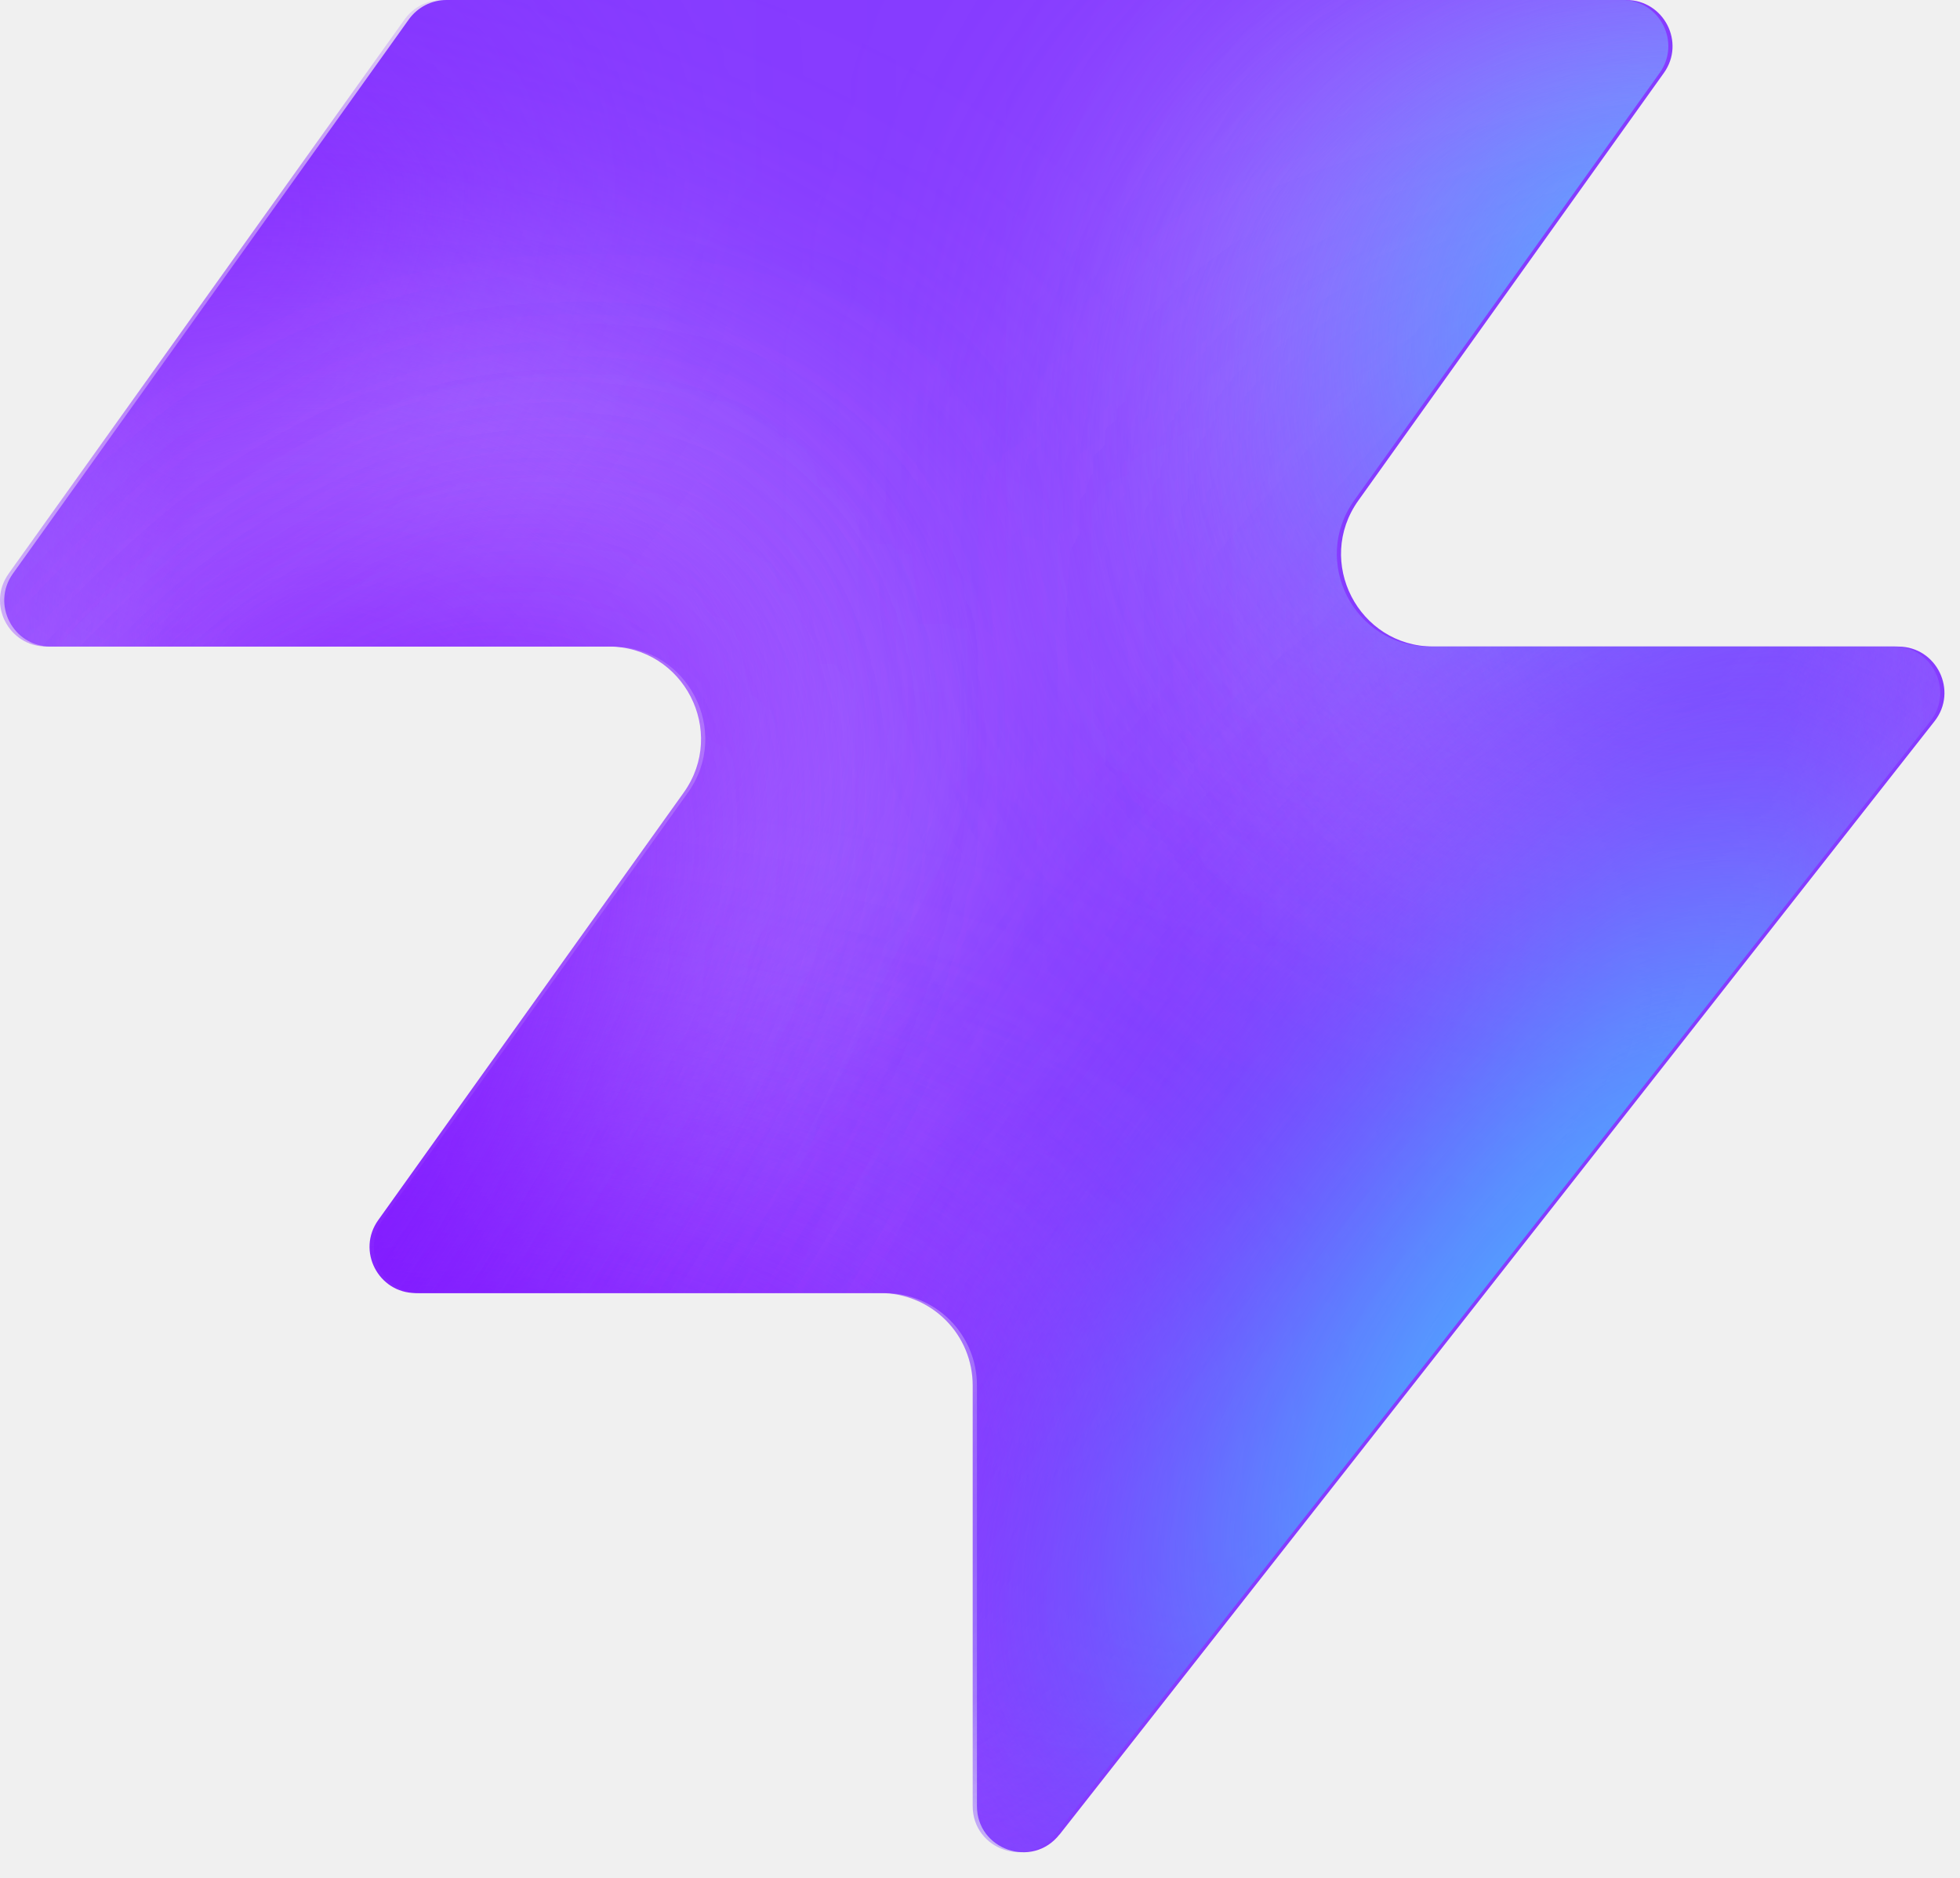
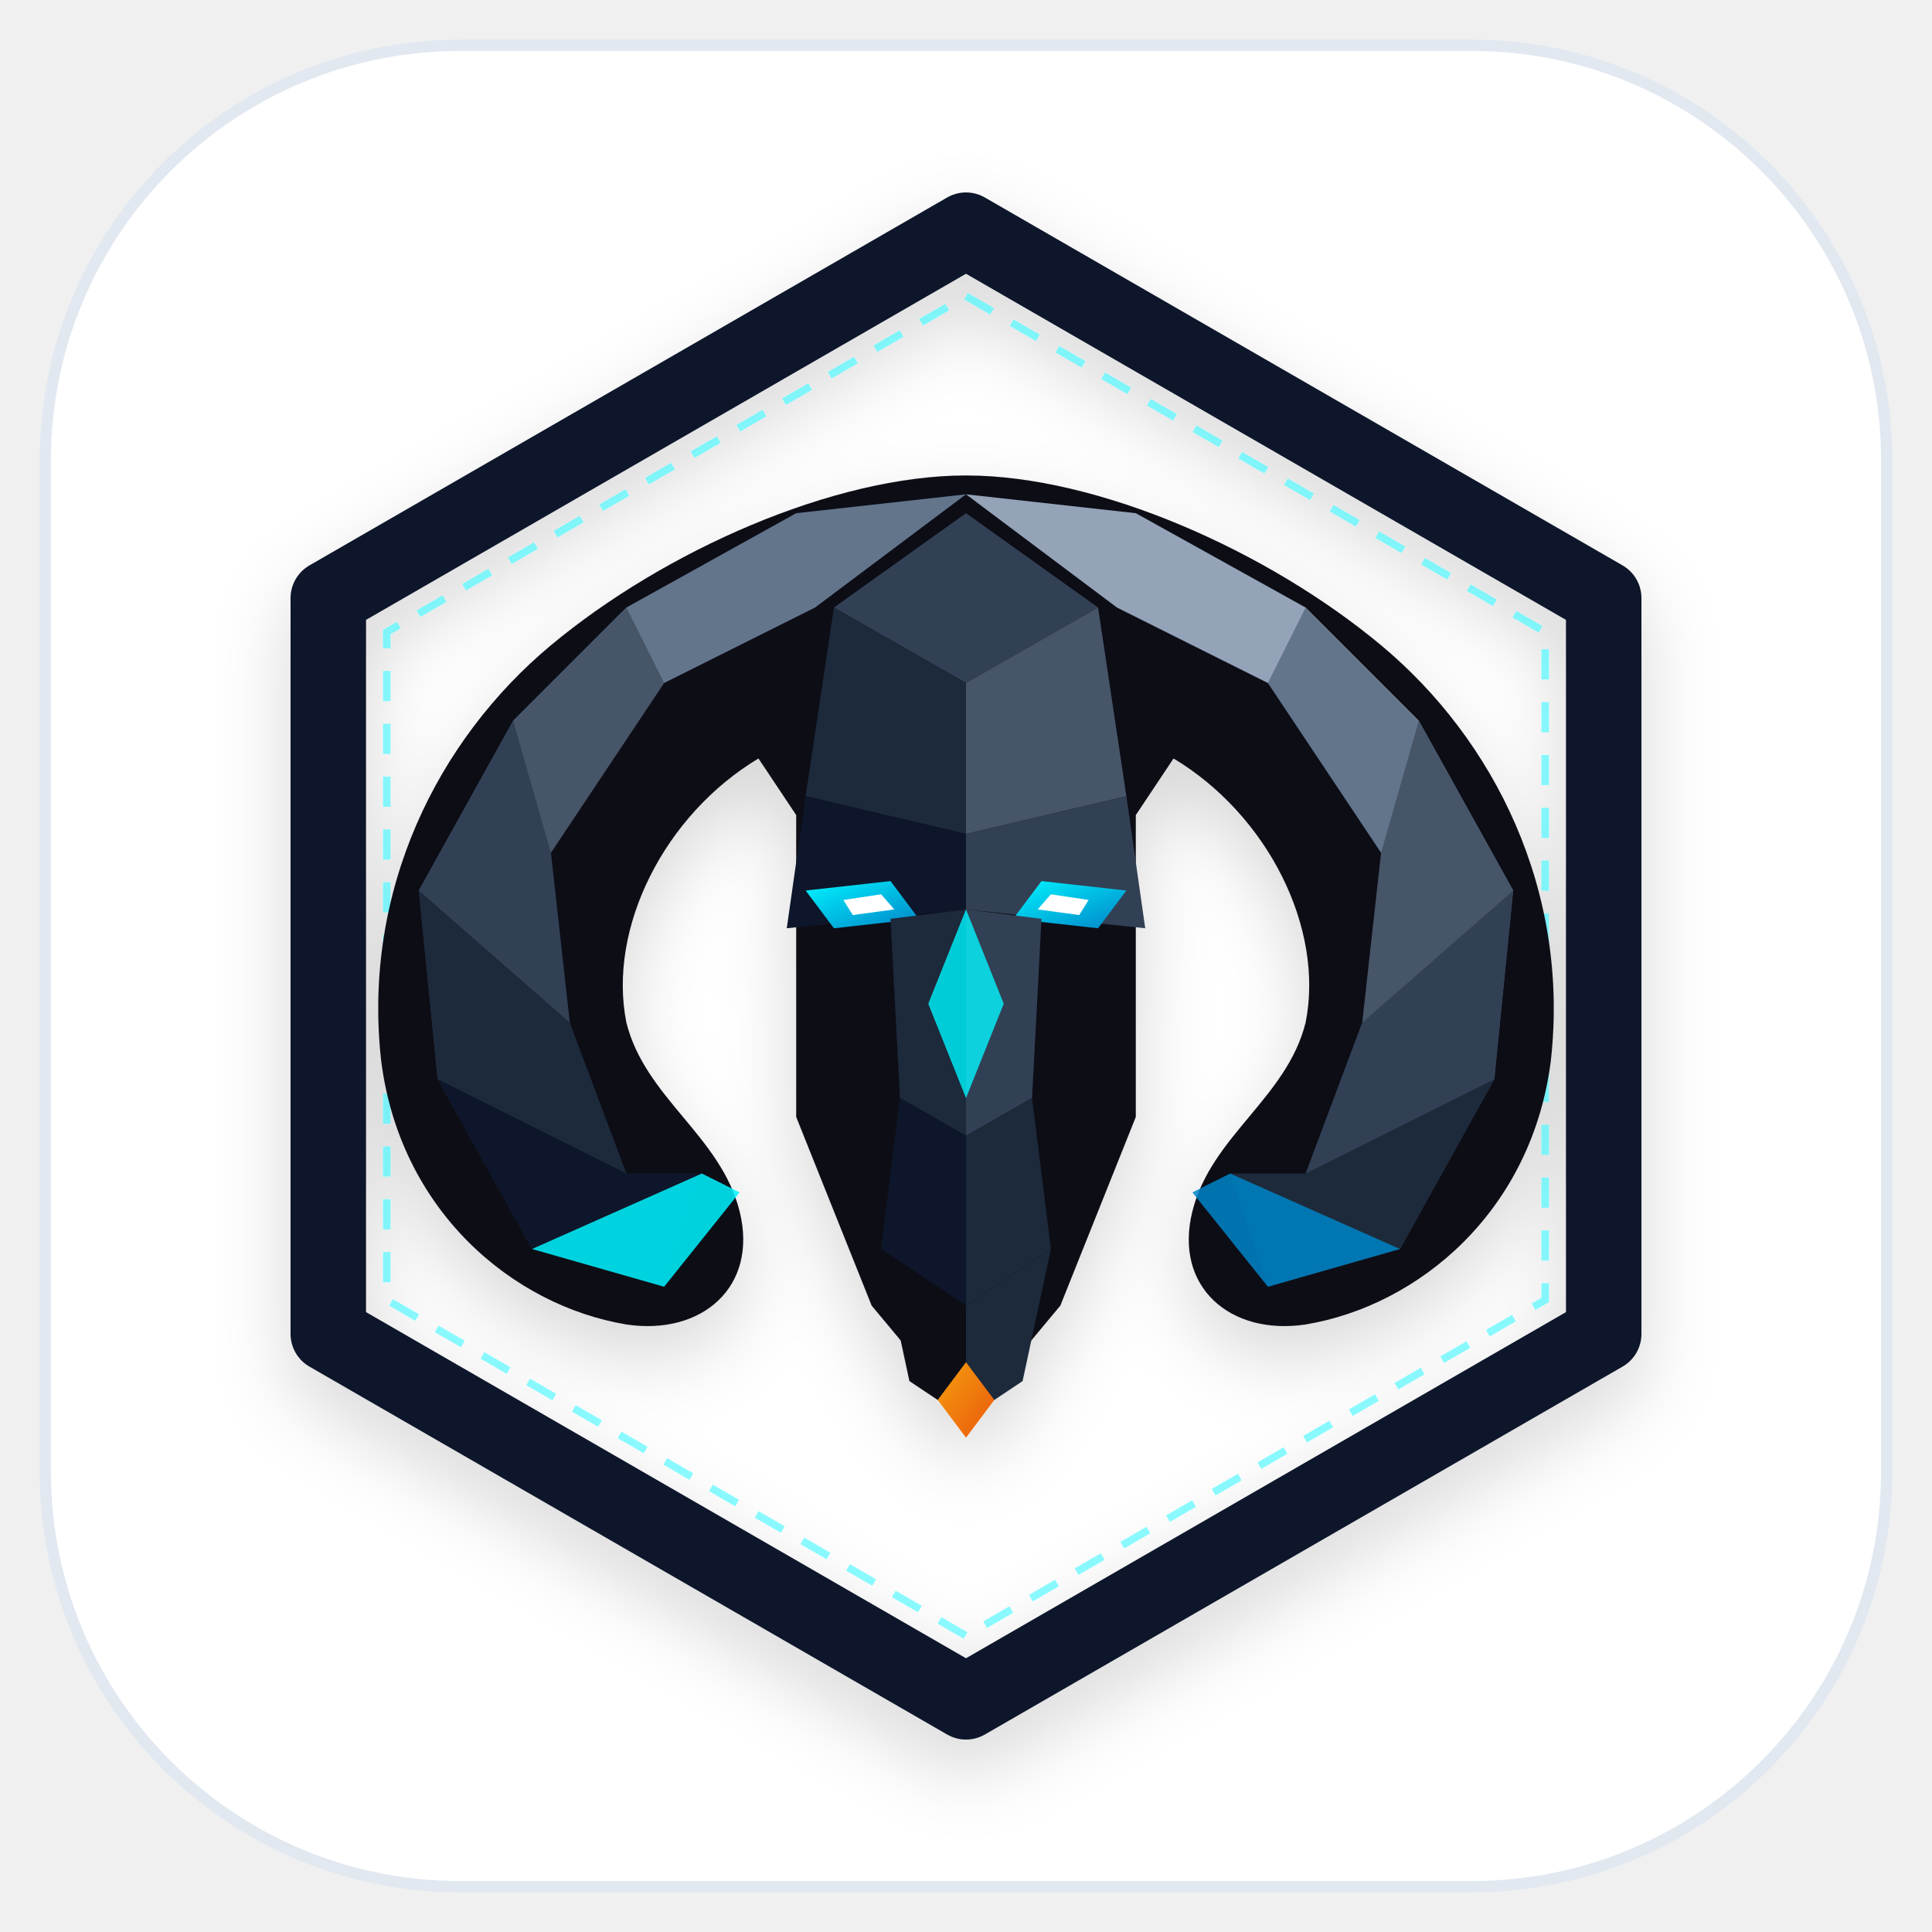
- <svg xmlns="http://www.w3.org/2000/svg" width="48" height="46" fill="none" viewBox="0 0 48 46">
-   <path fill="#863bff" d="M25.946 44.938c-.664.845-2.021.375-2.021-.698V33.937a2.26 2.26 0 0 0-2.262-2.262H10.287c-.92 0-1.456-1.04-.92-1.788l7.48-10.471c1.07-1.497 0-3.578-1.842-3.578H1.237c-.92 0-1.456-1.04-.92-1.788L10.013.474c.214-.297.556-.474.92-.474h28.894c.92 0 1.456 1.04.92 1.788l-7.48 10.471c-1.07 1.498 0 3.579 1.842 3.579h11.377c.943 0 1.473 1.088.89 1.83L25.947 44.94z" style="fill:#863bff;fill:color(display-p3 .525 .23 1);fill-opacity:1" />
-   <mask id="a" width="48" height="46" x="0" y="0" maskUnits="userSpaceOnUse" style="mask-type:alpha">
-     <path fill="#000" d="M25.842 44.938c-.664.844-2.021.375-2.021-.698V33.937a2.26 2.26 0 0 0-2.262-2.262H10.183c-.92 0-1.456-1.04-.92-1.788l7.48-10.471c1.07-1.498 0-3.579-1.842-3.579H1.133c-.92 0-1.456-1.04-.92-1.787L9.91.473c.214-.297.556-.474.92-.474h28.894c.92 0 1.456 1.04.92 1.788l-7.48 10.471c-1.07 1.498 0 3.578 1.842 3.578h11.377c.943 0 1.473 1.088.89 1.832L25.843 44.94z" style="fill:#000;fill-opacity:1" />
-   </mask>
-   <g mask="url(#a)">
-     <g filter="url(#b)">
-       <ellipse cx="5.508" cy="14.704" fill="#ede6ff" rx="5.508" ry="14.704" style="fill:#ede6ff;fill:color(display-p3 .927 .903 1);fill-opacity:1" transform="matrix(.00324 1 1 -.00324 -4.47 31.516)" />
-     </g>
-     <g filter="url(#c)">
-       <ellipse cx="10.399" cy="29.851" fill="#ede6ff" rx="10.399" ry="29.851" style="fill:#ede6ff;fill:color(display-p3 .927 .903 1);fill-opacity:1" transform="matrix(.00324 1 1 -.00324 -39.328 7.883)" />
-     </g>
-     <g filter="url(#d)">
-       <ellipse cx="5.508" cy="30.487" fill="#7e14ff" rx="5.508" ry="30.487" style="fill:#7e14ff;fill:color(display-p3 .492 .077 1);fill-opacity:1" transform="rotate(89.814 -25.913 -14.639)scale(1 -1)" />
-     </g>
-     <g filter="url(#e)">
-       <ellipse cx="5.508" cy="30.599" fill="#7e14ff" rx="5.508" ry="30.599" style="fill:#7e14ff;fill:color(display-p3 .492 .077 1);fill-opacity:1" transform="rotate(89.814 -32.644 -3.334)scale(1 -1)" />
-     </g>
-     <g filter="url(#f)">
-       <ellipse cx="5.508" cy="30.599" fill="#7e14ff" rx="5.508" ry="30.599" style="fill:#7e14ff;fill:color(display-p3 .492 .077 1);fill-opacity:1" transform="matrix(.00324 1 1 -.00324 -34.34 30.47)" />
-     </g>
-     <g filter="url(#g)">
-       <ellipse cx="14.072" cy="22.078" fill="#ede6ff" rx="14.072" ry="22.078" style="fill:#ede6ff;fill:color(display-p3 .927 .903 1);fill-opacity:1" transform="rotate(93.35 24.506 48.493)scale(-1 1)" />
-     </g>
-     <g filter="url(#h)">
-       <ellipse cx="3.47" cy="21.501" fill="#7e14ff" rx="3.47" ry="21.501" style="fill:#7e14ff;fill:color(display-p3 .492 .077 1);fill-opacity:1" transform="rotate(89.009 28.708 47.59)scale(-1 1)" />
-     </g>
-     <g filter="url(#i)">
-       <ellipse cx="3.47" cy="21.501" fill="#7e14ff" rx="3.47" ry="21.501" style="fill:#7e14ff;fill:color(display-p3 .492 .077 1);fill-opacity:1" transform="rotate(89.009 28.708 47.59)scale(-1 1)" />
-     </g>
-     <g filter="url(#j)">
-       <ellipse cx=".387" cy="8.972" fill="#7e14ff" rx="4.407" ry="29.108" style="fill:#7e14ff;fill:color(display-p3 .492 .077 1);fill-opacity:1" transform="rotate(39.51 .387 8.972)" />
-     </g>
-     <g filter="url(#k)">
-       <ellipse cx="47.523" cy="-6.092" fill="#7e14ff" rx="4.407" ry="29.108" style="fill:#7e14ff;fill:color(display-p3 .492 .077 1);fill-opacity:1" transform="rotate(37.892 47.523 -6.092)" />
-     </g>
-     <g filter="url(#l)">
-       <ellipse cx="41.412" cy="6.333" fill="#47bfff" rx="5.971" ry="9.665" style="fill:#47bfff;fill:color(display-p3 .28 .748 1);fill-opacity:1" transform="rotate(37.892 41.412 6.333)" />
-     </g>
-     <g filter="url(#m)">
-       <ellipse cx="-1.879" cy="38.332" fill="#7e14ff" rx="4.407" ry="29.108" style="fill:#7e14ff;fill:color(display-p3 .492 .077 1);fill-opacity:1" transform="rotate(37.892 -1.88 38.332)" />
-     </g>
-     <g filter="url(#n)">
-       <ellipse cx="-1.879" cy="38.332" fill="#7e14ff" rx="4.407" ry="29.108" style="fill:#7e14ff;fill:color(display-p3 .492 .077 1);fill-opacity:1" transform="rotate(37.892 -1.88 38.332)" />
-     </g>
-     <g filter="url(#o)">
-       <ellipse cx="35.651" cy="29.907" fill="#7e14ff" rx="4.407" ry="29.108" style="fill:#7e14ff;fill:color(display-p3 .492 .077 1);fill-opacity:1" transform="rotate(37.892 35.651 29.907)" />
-     </g>
-     <g filter="url(#p)">
-       <ellipse cx="38.418" cy="32.4" fill="#47bfff" rx="5.971" ry="15.297" style="fill:#47bfff;fill:color(display-p3 .28 .748 1);fill-opacity:1" transform="rotate(37.892 38.418 32.4)" />
+ <svg xmlns="http://www.w3.org/2000/svg" viewBox="0 0 1024 1024" width="1024" height="1024">
+   <defs>
+     <clipPath id="squircle-clip">
+       <rect x="24" y="24" width="976" height="976" rx="220" />
+     </clipPath>
+     <linearGradient id="cyan-optics" x1="0%" y1="0%" x2="100%" y2="100%">
+       <stop offset="0%" stop-color="#00f5ff" />
+       <stop offset="100%" stop-color="#0284c7" />
+     </linearGradient>
+     <linearGradient id="forge-fire" x1="0%" y1="0%" x2="100%" y2="100%">
+       <stop offset="0%" stop-color="#f59e0b" />
+       <stop offset="100%" stop-color="#ea580c" />
+     </linearGradient>
+     <linearGradient id="cyan-accent" x1="0%" y1="0%" x2="100%" y2="100%">
+       <stop offset="0%" stop-color="#38bdf8" />
+       <stop offset="100%" stop-color="#0284c7" />
+     </linearGradient>
+     <filter id="subtle-shadow" x="-10%" y="-10%" width="120%" height="120%">
+       <feDropShadow dx="0" dy="16" stdDeviation="20" flood-color="#000000" flood-opacity="0.16" />
+     </filter>
+   </defs>
+   <rect x="24" y="24" width="976" height="976" rx="220" fill="#ffffff" stroke="#e2e8f0" stroke-width="6" />
+   <g clip-path="url(#squircle-clip)">
+     <g transform="translate(512, 512)" filter="url(#subtle-shadow)">
+       <polygon points="         0,-390         338,-195         338,195         0,390         -338,195         -338,-195       " fill="none" stroke="#0f172a" stroke-width="40" stroke-linejoin="round" />
+       <polygon points="         0,-355         307,-177         307,177         0,355         -307,177         -307,-177       " fill="none" stroke="#00f5ff" stroke-width="4" opacity="0.45" stroke-dasharray="16, 12" />
+       <path d="         M 0, -260         C 70, -260 160, -220 220, -170         C 280, -120 320, -40 310, 50         C 300, 130 240, 180 180, 190         C 140, 196 110, 170 120, 130         C 130, 90 170, 70 180, 30         C 190, -20 160, -80 110, -110         L 90, -80         L 90, 80         L 50, 180         L 0, 240         L -50, 180         L -90, 80         L -90, -80         L -110, -110         C -160, -80 -190, -20 -180, 30         C -170, 70 -130, 90 -120, 130         C -110, 170 -140, 196 -180, 190         C -240, 180 -300, 130 -310, 50         C -320, -40 -280, -120 -220, -170         C -160, -220 -70, -260 0, -260         Z       " fill="#0b0f19" />
+       <polygon points="0,-250 -90,-240 -180,-190 -240,-130 -160,-150 -80,-190" fill="#64748b" />
+       <polygon points="-180,-190 -240,-130 -290,-40 -220,-60 -160,-150" fill="#475569" />
+       <polygon points="-240,-130 -290,-40 -280,60 -210,30 -220,-60" fill="#334155" />
+       <polygon points="-290,-40 -280,60 -230,150 -180,110 -210,30" fill="#1e293b" />
+       <polygon points="-280,60 -230,150 -160,170 -140,110 -180,110" fill="#0f172a" />
+       <polygon points="-230,150 -160,170 -120,120 -140,110" fill="#00f5ff" opacity="0.85" />
+       <polygon points="0,-250 90,-240 180,-190 240,-130 160,-150 80,-190" fill="#94a3b8" />
+       <polygon points="180,-190 240,-130 290,-40 220,-60 160,-150" fill="#64748b" />
+       <polygon points="240,-130 290,-40 280,60 210,30 220,-60" fill="#475569" />
+       <polygon points="290,-40 280,60 230,150 180,110 210,30" fill="#334155" />
+       <polygon points="280,60 230,150 160,170 140,110 180,110" fill="#1e293b" />
+       <polygon points="230,150 160,170 120,120 140,110" fill="#0284c7" opacity="0.85" />
+       <polygon points="0,-240 -70,-190 0,-150 70,-190" fill="#334155" />
+       <polygon points="0,-150 -70,-190 -85,-90 0,-70" fill="#1e293b" />
+       <polygon points="0,-150 70,-190 85,-90 0,-70" fill="#475569" />
+       <polygon points="0,-70 -85,-90 -95,-20 0,-30" fill="#0f172a" />
+       <polygon points="0,-70 85,-90 95,-20 0,-30" fill="#334155" />
+       <polygon points="-85,-40 -40,-45 -25,-25 -70,-20" fill="url(#cyan-optics)" />
+       <polygon points="-65,-35 -45,-38 -38,-30 -60,-27" fill="#ffffff" />
+       <polygon points="85,-40 40,-45 25,-25 70,-20" fill="url(#cyan-optics)" />
+       <polygon points="65,-35 45,-38 38,-30 60,-27" fill="#ffffff" />
+       <polygon points="0,-30 -40,-25 -35,70 0,90" fill="#1e293b" />
+       <polygon points="0,-30 40,-25 35,70 0,90" fill="#334155" />
+       <polygon points="0,-30 -20,20 0,70 20,20" fill="#00f5ff" opacity="0.8" />
+       <polygon points="0,90 -35,70 -45,150 0,180" fill="#0f172a" />
+       <polygon points="0,90 35,70 45,150 0,180" fill="#1e293b" />
+       <polygon points="0,180 -45,150 -30,220 0,240" fill="#0b0f19" />
+       <polygon points="0,180 45,150 30,220 0,240" fill="#1e293b" />
+       <polygon points="0,210 -15,230 0,250 15,230" fill="url(#forge-fire)" />
    </g>
  </g>
-   <defs>
-     <filter id="b" width="60.045" height="41.654" x="-19.77" y="16.149" color-interpolation-filters="sRGB" filterUnits="userSpaceOnUse">
-       <feFlood flood-opacity="0" result="BackgroundImageFix" />
-       <feBlend in="SourceGraphic" in2="BackgroundImageFix" result="shape" />
-       <feGaussianBlur result="effect1_foregroundBlur_2002_17158" stdDeviation="7.659" />
-     </filter>
-     <filter id="c" width="90.34" height="51.437" x="-54.613" y="-7.533" color-interpolation-filters="sRGB" filterUnits="userSpaceOnUse">
-       <feFlood flood-opacity="0" result="BackgroundImageFix" />
-       <feBlend in="SourceGraphic" in2="BackgroundImageFix" result="shape" />
-       <feGaussianBlur result="effect1_foregroundBlur_2002_17158" stdDeviation="7.659" />
-     </filter>
-     <filter id="d" width="79.355" height="29.4" x="-49.64" y="2.03" color-interpolation-filters="sRGB" filterUnits="userSpaceOnUse">
-       <feFlood flood-opacity="0" result="BackgroundImageFix" />
-       <feBlend in="SourceGraphic" in2="BackgroundImageFix" result="shape" />
-       <feGaussianBlur result="effect1_foregroundBlur_2002_17158" stdDeviation="4.596" />
-     </filter>
-     <filter id="e" width="79.579" height="29.4" x="-45.045" y="20.029" color-interpolation-filters="sRGB" filterUnits="userSpaceOnUse">
-       <feFlood flood-opacity="0" result="BackgroundImageFix" />
-       <feBlend in="SourceGraphic" in2="BackgroundImageFix" result="shape" />
-       <feGaussianBlur result="effect1_foregroundBlur_2002_17158" stdDeviation="4.596" />
-     </filter>
-     <filter id="f" width="79.579" height="29.4" x="-43.513" y="21.178" color-interpolation-filters="sRGB" filterUnits="userSpaceOnUse">
-       <feFlood flood-opacity="0" result="BackgroundImageFix" />
-       <feBlend in="SourceGraphic" in2="BackgroundImageFix" result="shape" />
-       <feGaussianBlur result="effect1_foregroundBlur_2002_17158" stdDeviation="4.596" />
-     </filter>
-     <filter id="g" width="74.749" height="58.852" x="15.756" y="-17.901" color-interpolation-filters="sRGB" filterUnits="userSpaceOnUse">
-       <feFlood flood-opacity="0" result="BackgroundImageFix" />
-       <feBlend in="SourceGraphic" in2="BackgroundImageFix" result="shape" />
-       <feGaussianBlur result="effect1_foregroundBlur_2002_17158" stdDeviation="7.659" />
-     </filter>
-     <filter id="h" width="61.377" height="25.362" x="23.548" y="2.284" color-interpolation-filters="sRGB" filterUnits="userSpaceOnUse">
-       <feFlood flood-opacity="0" result="BackgroundImageFix" />
-       <feBlend in="SourceGraphic" in2="BackgroundImageFix" result="shape" />
-       <feGaussianBlur result="effect1_foregroundBlur_2002_17158" stdDeviation="4.596" />
-     </filter>
-     <filter id="i" width="61.377" height="25.362" x="23.548" y="2.284" color-interpolation-filters="sRGB" filterUnits="userSpaceOnUse">
-       <feFlood flood-opacity="0" result="BackgroundImageFix" />
-       <feBlend in="SourceGraphic" in2="BackgroundImageFix" result="shape" />
-       <feGaussianBlur result="effect1_foregroundBlur_2002_17158" stdDeviation="4.596" />
-     </filter>
-     <filter id="j" width="56.045" height="63.649" x="-27.636" y="-22.853" color-interpolation-filters="sRGB" filterUnits="userSpaceOnUse">
-       <feFlood flood-opacity="0" result="BackgroundImageFix" />
-       <feBlend in="SourceGraphic" in2="BackgroundImageFix" result="shape" />
-       <feGaussianBlur result="effect1_foregroundBlur_2002_17158" stdDeviation="4.596" />
-     </filter>
-     <filter id="k" width="54.814" height="64.646" x="20.116" y="-38.415" color-interpolation-filters="sRGB" filterUnits="userSpaceOnUse">
-       <feFlood flood-opacity="0" result="BackgroundImageFix" />
-       <feBlend in="SourceGraphic" in2="BackgroundImageFix" result="shape" />
-       <feGaussianBlur result="effect1_foregroundBlur_2002_17158" stdDeviation="4.596" />
-     </filter>
-     <filter id="l" width="33.541" height="35.313" x="24.641" y="-11.323" color-interpolation-filters="sRGB" filterUnits="userSpaceOnUse">
-       <feFlood flood-opacity="0" result="BackgroundImageFix" />
-       <feBlend in="SourceGraphic" in2="BackgroundImageFix" result="shape" />
-       <feGaussianBlur result="effect1_foregroundBlur_2002_17158" stdDeviation="4.596" />
-     </filter>
-     <filter id="m" width="54.814" height="64.646" x="-29.286" y="6.009" color-interpolation-filters="sRGB" filterUnits="userSpaceOnUse">
-       <feFlood flood-opacity="0" result="BackgroundImageFix" />
-       <feBlend in="SourceGraphic" in2="BackgroundImageFix" result="shape" />
-       <feGaussianBlur result="effect1_foregroundBlur_2002_17158" stdDeviation="4.596" />
-     </filter>
-     <filter id="n" width="54.814" height="64.646" x="-29.286" y="6.009" color-interpolation-filters="sRGB" filterUnits="userSpaceOnUse">
-       <feFlood flood-opacity="0" result="BackgroundImageFix" />
-       <feBlend in="SourceGraphic" in2="BackgroundImageFix" result="shape" />
-       <feGaussianBlur result="effect1_foregroundBlur_2002_17158" stdDeviation="4.596" />
-     </filter>
-     <filter id="o" width="54.814" height="64.646" x="8.244" y="-2.416" color-interpolation-filters="sRGB" filterUnits="userSpaceOnUse">
-       <feFlood flood-opacity="0" result="BackgroundImageFix" />
-       <feBlend in="SourceGraphic" in2="BackgroundImageFix" result="shape" />
-       <feGaussianBlur result="effect1_foregroundBlur_2002_17158" stdDeviation="4.596" />
-     </filter>
-     <filter id="p" width="39.409" height="43.623" x="18.713" y="10.588" color-interpolation-filters="sRGB" filterUnits="userSpaceOnUse">
-       <feFlood flood-opacity="0" result="BackgroundImageFix" />
-       <feBlend in="SourceGraphic" in2="BackgroundImageFix" result="shape" />
-       <feGaussianBlur result="effect1_foregroundBlur_2002_17158" stdDeviation="4.596" />
-     </filter>
-   </defs>
</svg>
